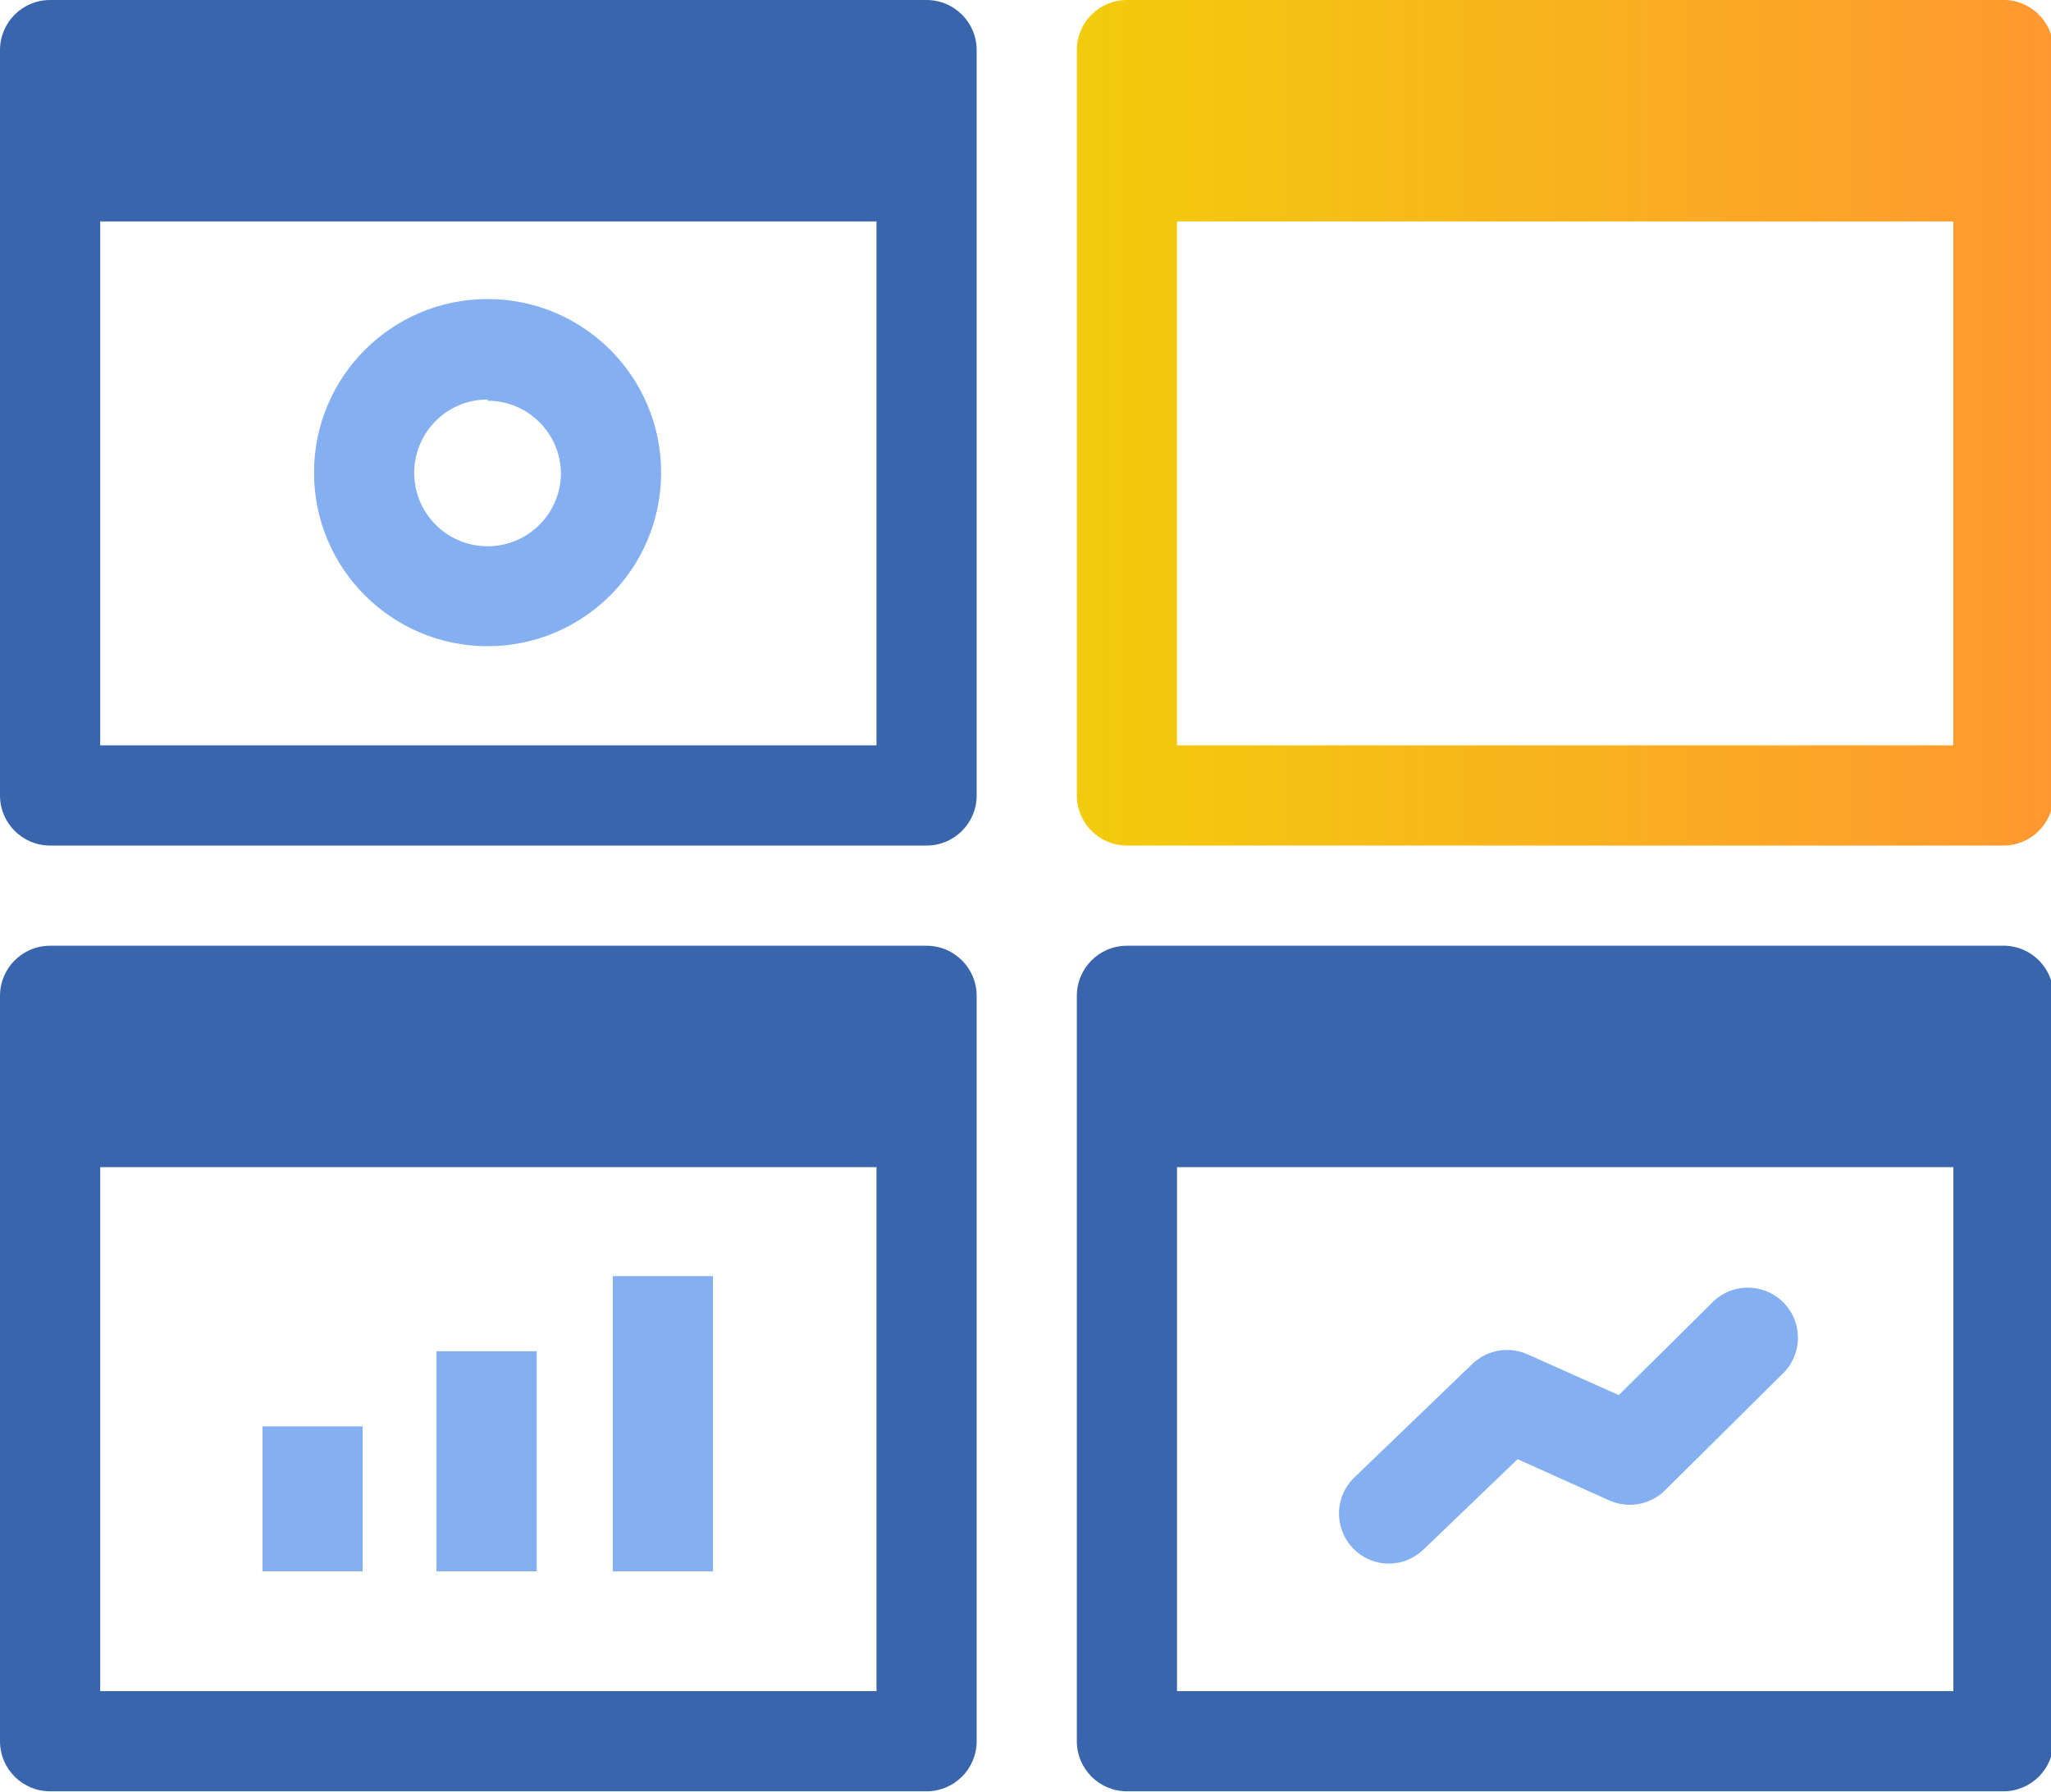
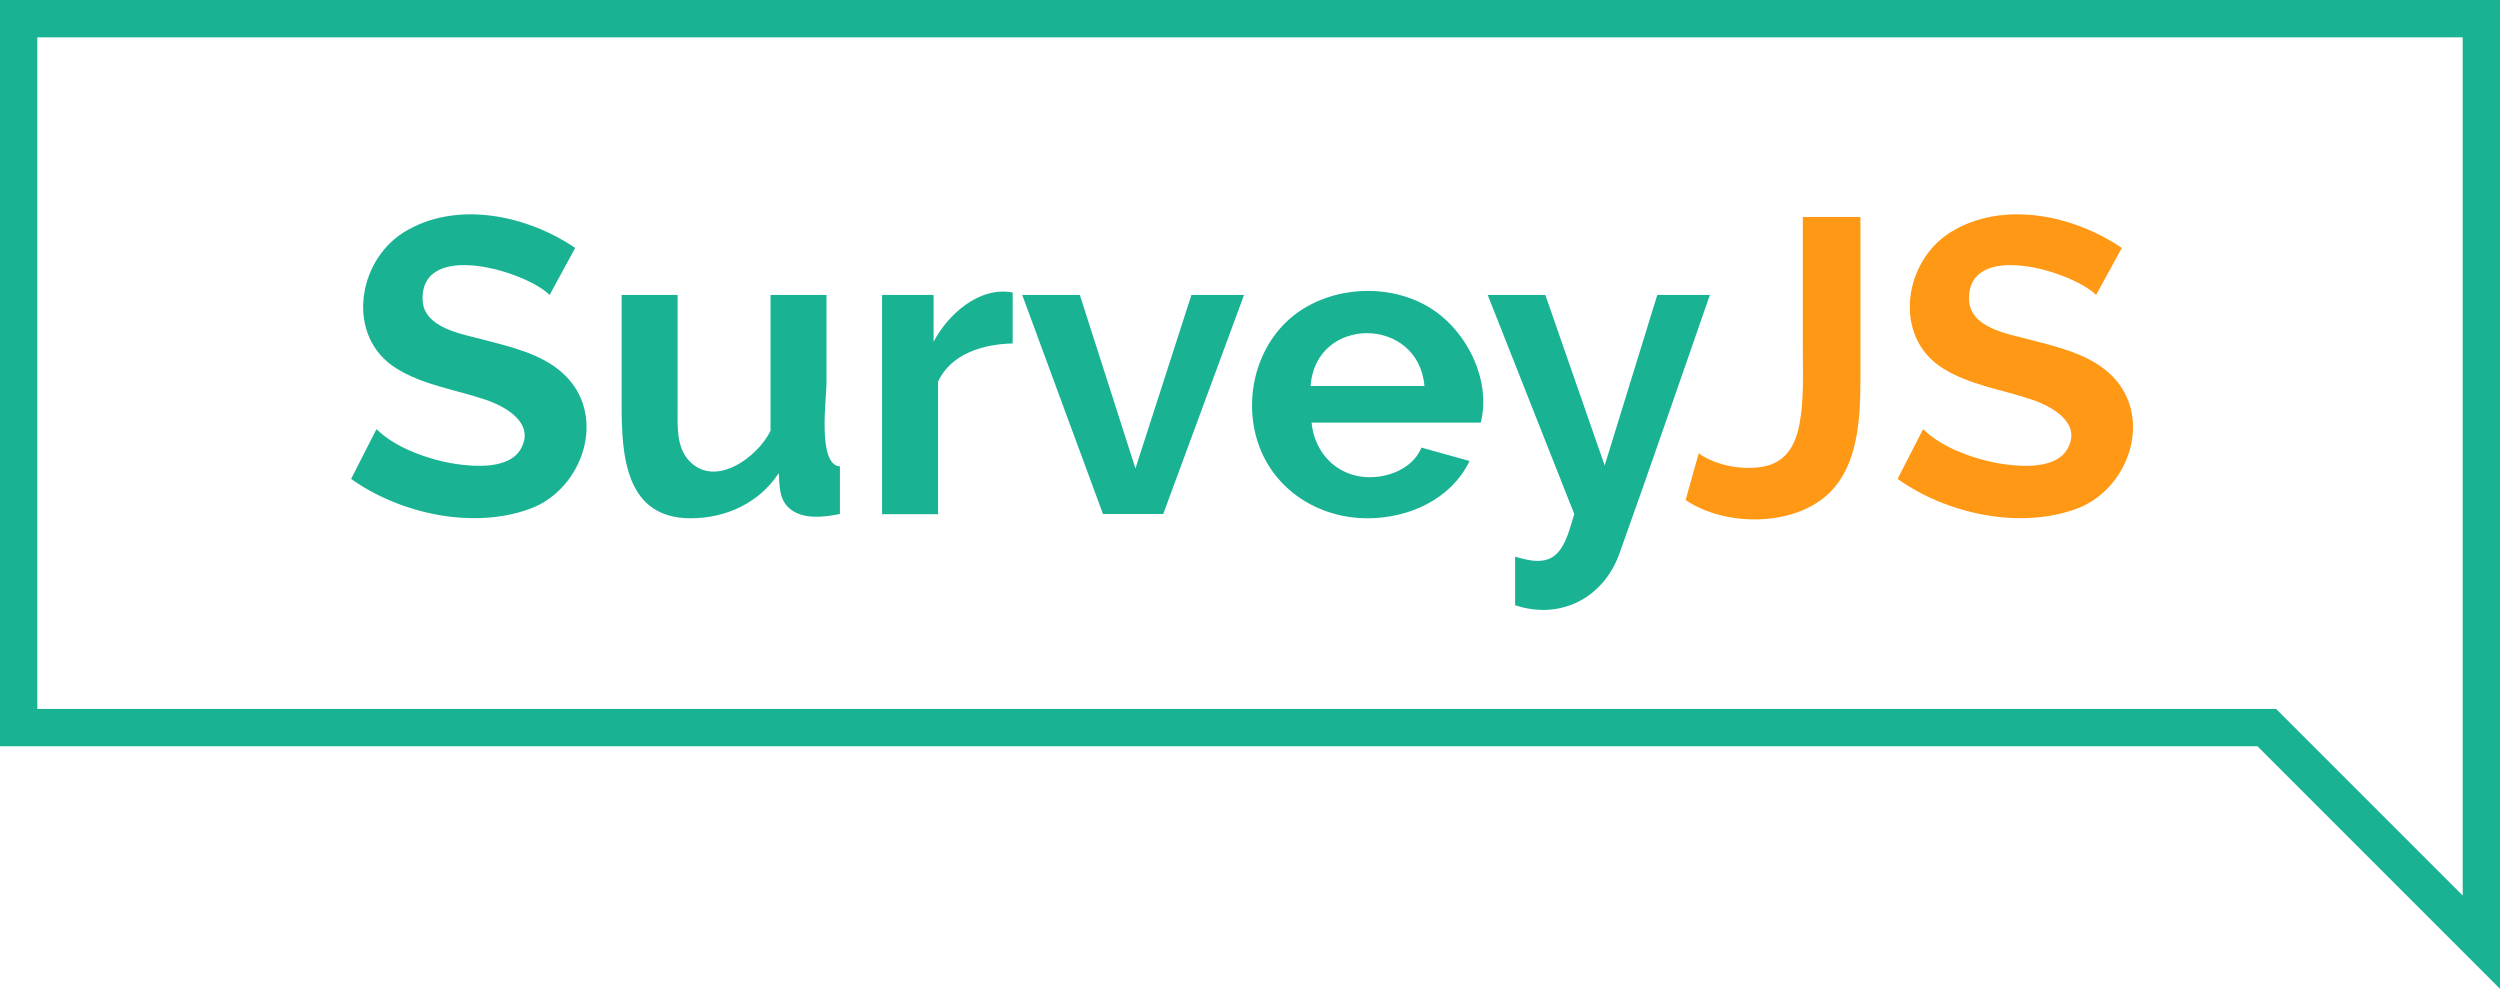
- <svg xmlns="http://www.w3.org/2000/svg" viewBox="0 0 81.9 71.52">
-   <defs>
-     <style>.cls-1{fill:#84aff1;}.cls-2{fill:#3865ab;}.cls-3{fill:url(#linear-gradient);}</style>
-     <linearGradient id="linear-gradient" x1="42.95" y1="16.88" x2="81.9" y2="16.88" gradientUnits="userSpaceOnUse">
-       <stop offset="0" stop-color="#f2cc0c" />
-       <stop offset="1" stop-color="#ff9830" />
-     </linearGradient>
-   </defs>
-   <g id="Layer_2" data-name="Layer 2">
-     <g id="Layer_1-2" data-name="Layer 1">
-       <path class="cls-1" d="M55.46,62.43A2,2,0,0,1,54.07,59l4.72-4.54a2,2,0,0,1,2.2-.39l3.65,1.63,3.68-3.64a2,2,0,1,1,2.81,2.84l-4.64,4.6a2,2,0,0,1-2.22.41L60.6,58.26l-3.76,3.61A2,2,0,0,1,55.46,62.43Z" />
-       <path class="cls-2" d="M37,0H2A2,2,0,0,0,0,2V31.76a2,2,0,0,0,2,2H37a2,2,0,0,0,2-2V2A2,2,0,0,0,37,0ZM4,29.76V8.84H35V29.76Z" />
-       <path class="cls-3" d="M79.9,0H45a2,2,0,0,0-2,2V31.76a2,2,0,0,0,2,2h35a2,2,0,0,0,2-2V2A2,2,0,0,0,79.9,0ZM47,29.76V8.84h31V29.76Z" />
-       <path class="cls-2" d="M37,37.76H2a2,2,0,0,0-2,2V69.52a2,2,0,0,0,2,2H37a2,2,0,0,0,2-2V39.76A2,2,0,0,0,37,37.76ZM4,67.52V46.6H35V67.52Z" />
-       <path class="cls-2" d="M79.9,37.76H45a2,2,0,0,0-2,2V69.52a2,2,0,0,0,2,2h35a2,2,0,0,0,2-2V39.76A2,2,0,0,0,79.9,37.76ZM47,67.52V46.6h31V67.52Z" />
-       <rect class="cls-1" x="10.48" y="56.95" width="4" height="5.79" />
-       <rect class="cls-1" x="17.43" y="53.95" width="4" height="8.79" />
-       <rect class="cls-1" x="24.47" y="50.95" width="4" height="11.79" />
-       <path class="cls-1" d="M19.47,25.8a6.93,6.93,0,1,1,6.93-6.92A6.93,6.93,0,0,1,19.47,25.8Zm0-9.85a2.93,2.93,0,1,0,2.93,2.93A2.93,2.93,0,0,0,19.47,16Z" />
-     </g>
+ <svg xmlns="http://www.w3.org/2000/svg" version="1.1" id="Layer_1" x="0px" y="0px" viewBox="0 0 134 53" style="enable-background:new 0 0 134 53;" xml:space="preserve">
+   <style type="text/css">
+ 	.st0{fill:#19B394;}
+ 	.st1{fill:#FF9814;}
+ </style>
+   <g>
+     <path class="st0" d="M132,2v46l-10-10H2V2H132 M134,0h-2H0v40h121l13,13v-4V2V1V0z" />
+     <path class="st0" d="M29.46,15.81c-1.29-1.28-6.86-2.95-6.81,0.22c0.02,1.56,2.12,1.87,3.28,2.18c1.44,0.38,3.07,0.75,4.21,1.77   c2.48,2.21,1.14,6.24-1.73,7.29c-3.07,1.13-6.98,0.26-9.59-1.6L20.18,23c1.03,1.03,2.87,1.66,4.27,1.87   c1.02,0.15,2.84,0.28,3.46-0.8c0.79-1.38-0.79-2.27-1.87-2.64c-1.6-0.55-3.37-0.78-4.82-1.7c-2.68-1.69-2.09-5.7,0.41-7.27   c2.8-1.75,6.62-0.93,9.2,0.83L29.46,15.81z M37.02,27.78c-3.5,0-3.7-3.36-3.7-6.04c0-1.98,0-3.95,0-5.93h3c0,2,0,4,0,6   c0,0.96-0.09,2.13,0.61,2.88c1.41,1.51,3.7-0.21,4.37-1.6v-7.28h3c0,1.58,0,3.16,0,4.75c0,0.78-0.5,4.37,0.72,4.44v2.55   c-0.89,0.18-2.1,0.33-2.8-0.39c-0.47-0.49-0.43-1.17-0.48-1.8C40.7,26.96,38.9,27.78,37.02,27.78z M54.27,18.41   c-1.54,0.03-3.29,0.54-3.99,2.04v7.11h-3V15.81h2.76v2.51c0.76-1.46,2.46-2.99,4.24-2.64V18.41z M59.12,27.55l-4.33-11.74h3.09   l2.98,9.3l3-9.3h2.82l-4.33,11.74H59.12z M73.3,27.78c-2.62,0-5.02-1.51-5.87-4.04c-0.81-2.42-0.07-5.32,1.99-6.89   c1.98-1.5,4.93-1.67,7.08-0.44c2.03,1.16,3.46,3.88,2.87,6.24H70.3c0.13,1.38,1.03,2.54,2.4,2.85c1.26,0.29,2.97-0.22,3.49-1.51   l2.58,0.72C77.77,26.77,75.51,27.78,73.3,27.78z M76.35,20.69c-0.32-3.76-5.84-3.79-6.1,0H76.35z M81.22,29.84   c0.74,0.22,1.62,0.43,2.22-0.16c0.52-0.51,0.73-1.45,0.94-2.13l-4.64-11.74h3.09l3.18,9.14l2.82-9.14h2.82   c-1.62,4.63-3.2,9.27-4.86,13.89c-0.85,2.35-3.16,3.55-5.58,2.74V29.84z" />
+     <path class="st1" d="M91.05,24.3c0.96,0.68,2.46,0.94,3.6,0.68c1.14-0.27,1.61-1.2,1.81-2.28c0.24-1.34,0.17-2.73,0.17-4.09   c0-2.33,0-4.65,0-6.98h3.09c0,2.62,0,5.24,0,7.86c0,2.3,0.09,5.31-1.75,7.01c-1.9,1.75-5.55,1.72-7.62,0.3L91.05,24.3z    M112.35,15.81c-1.29-1.28-6.86-2.95-6.81,0.22c0.02,1.56,2.12,1.87,3.28,2.18c1.44,0.38,3.07,0.75,4.21,1.77   c2.48,2.21,1.14,6.24-1.73,7.29c-3.07,1.13-6.98,0.26-9.59-1.6l1.37-2.67c1.03,1.03,2.87,1.66,4.27,1.87   c1.02,0.15,2.84,0.28,3.46-0.8c0.79-1.38-0.79-2.27-1.87-2.64c-1.6-0.55-3.37-0.78-4.82-1.7c-2.68-1.69-2.09-5.7,0.41-7.27   c2.8-1.75,6.62-0.93,9.2,0.83L112.35,15.81z" />
  </g>
</svg>
